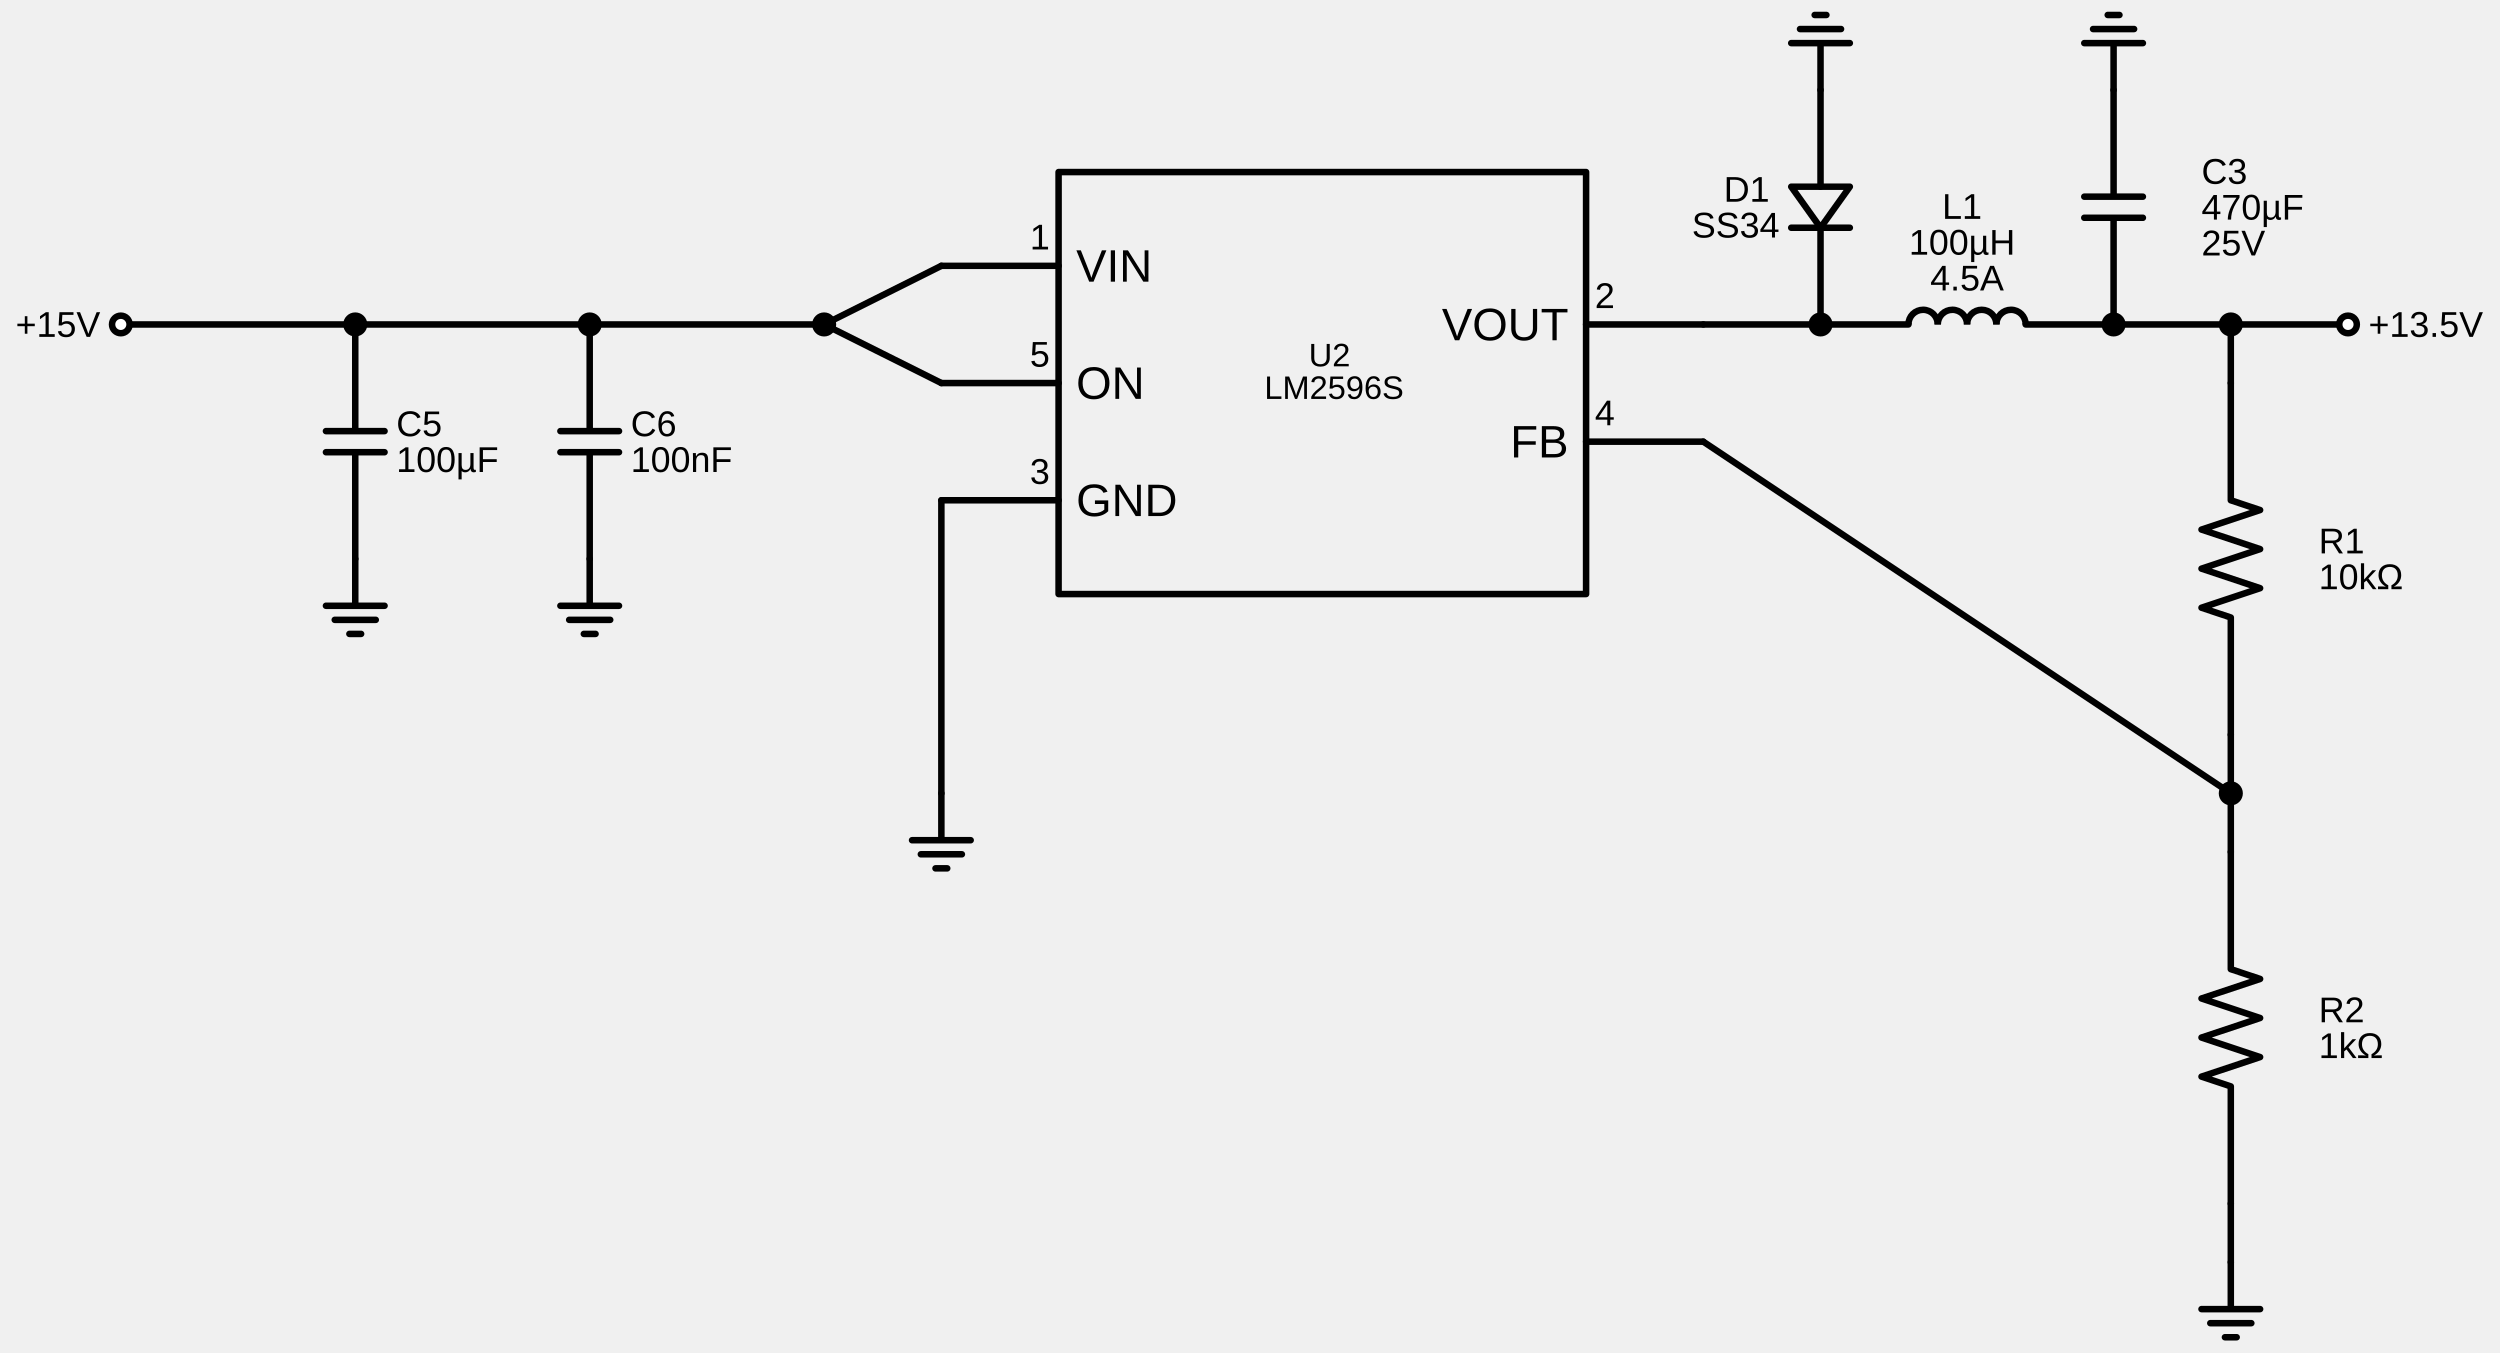
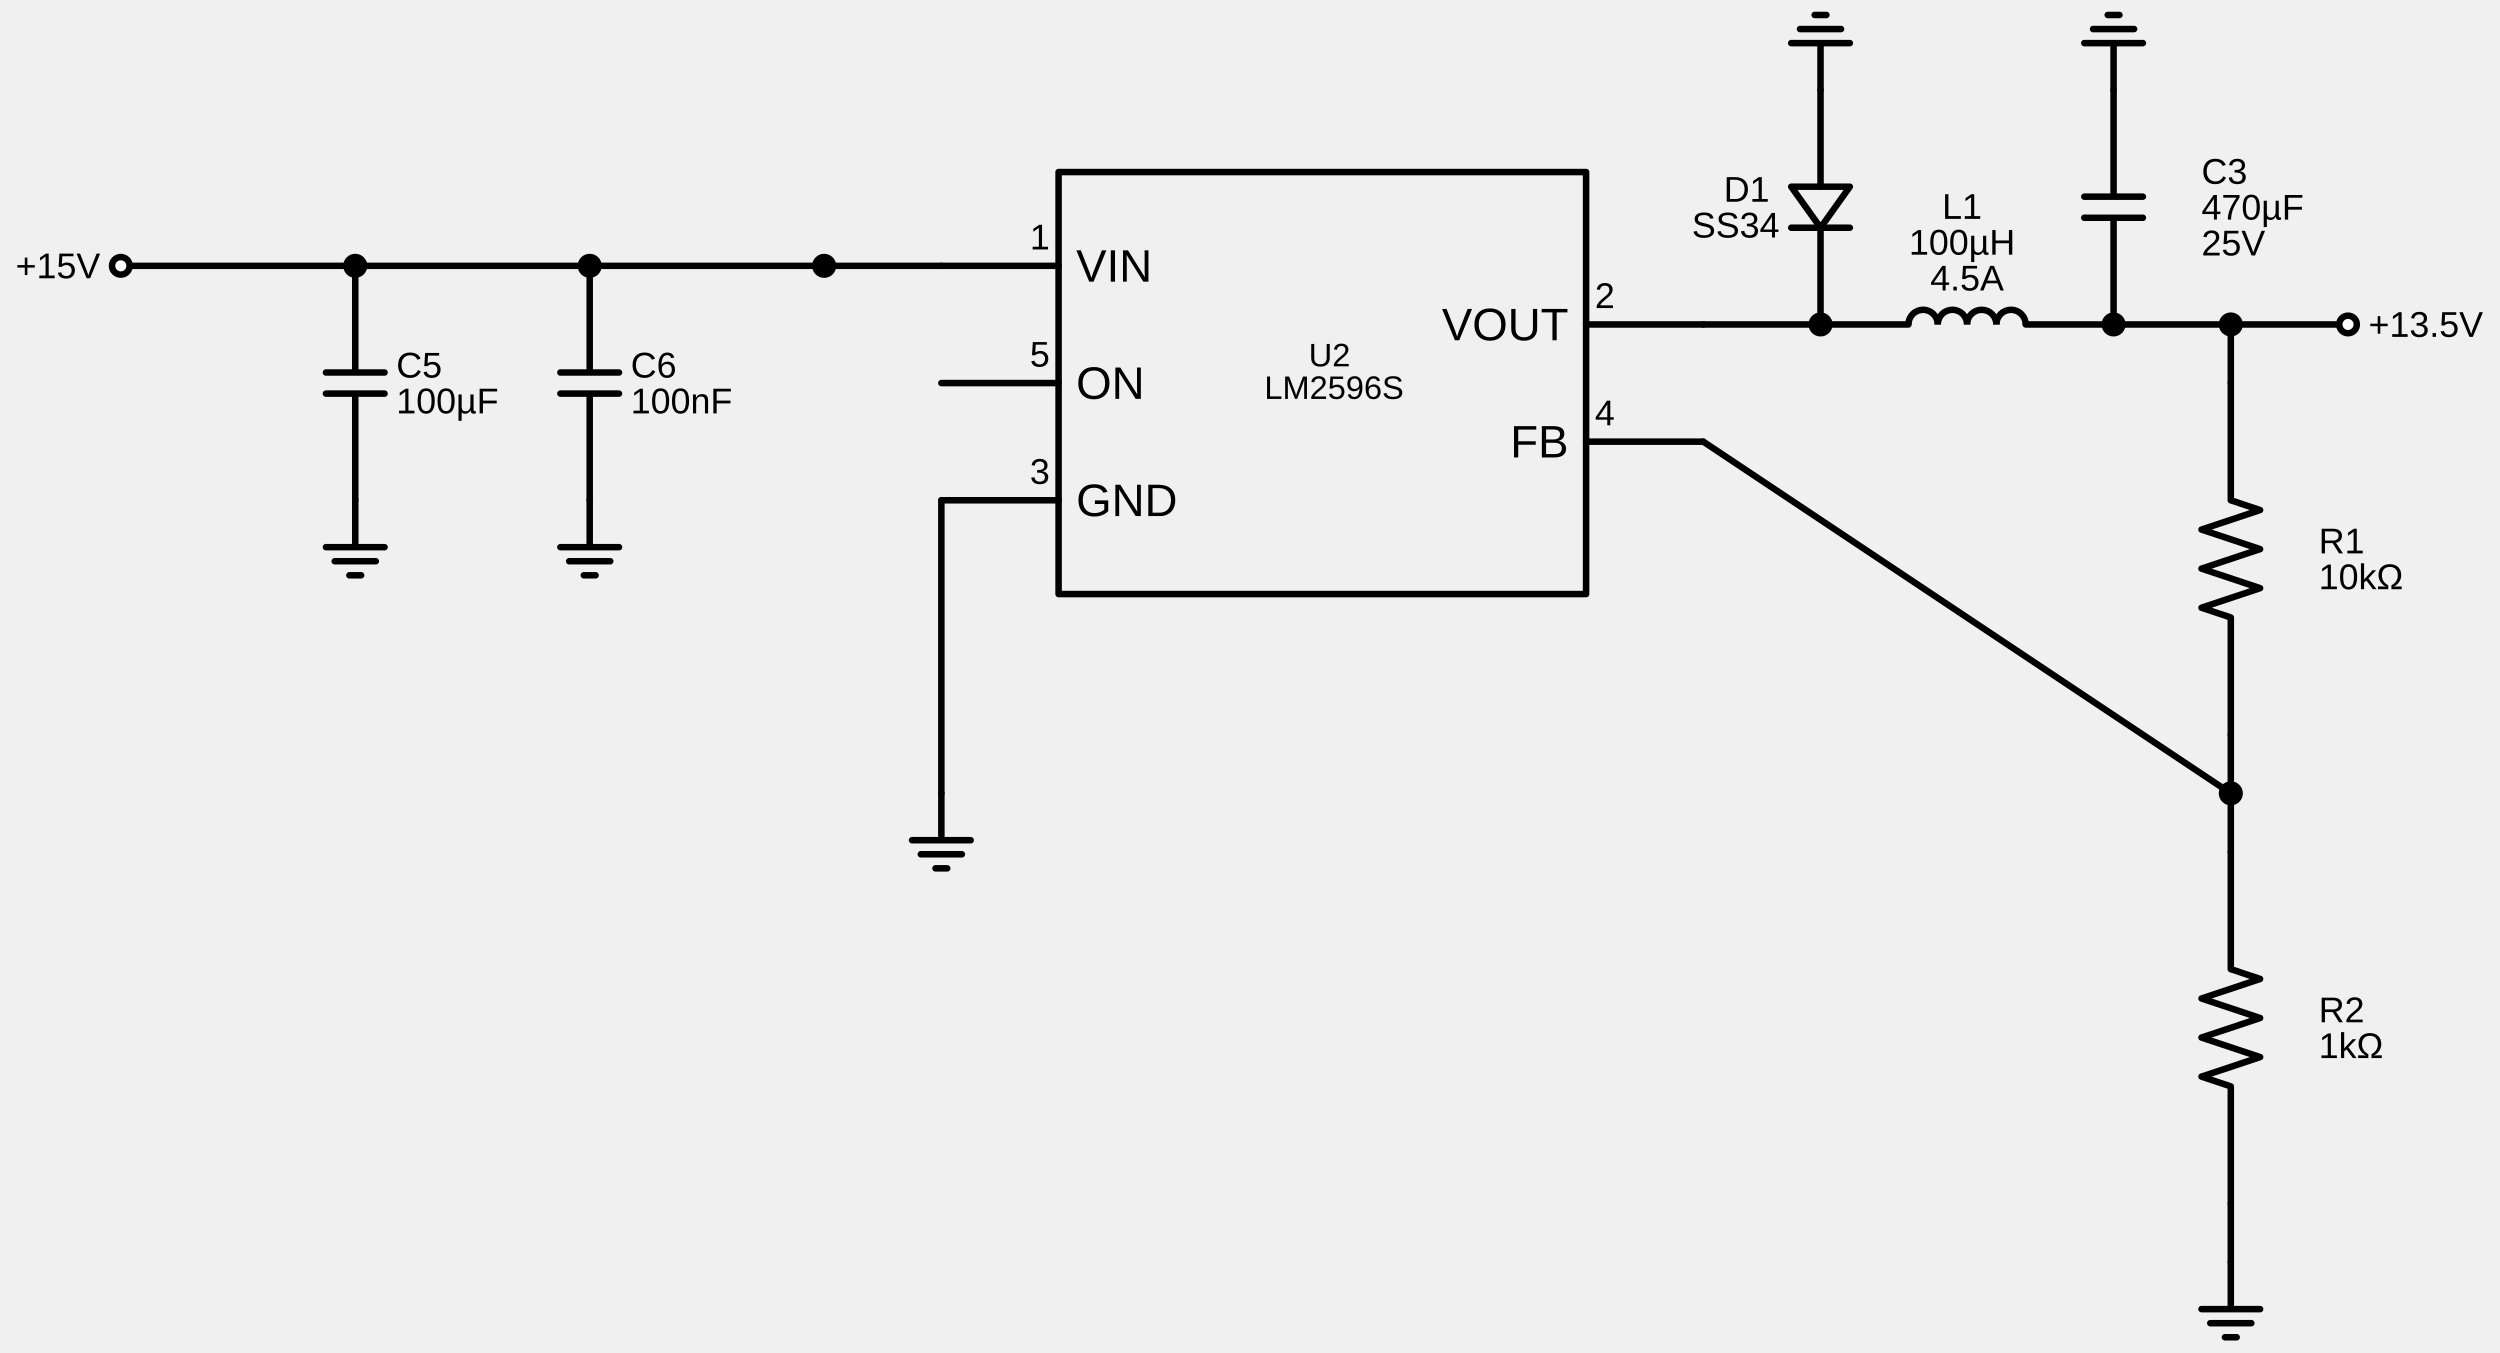
<svg xmlns="http://www.w3.org/2000/svg" xml:lang="en" height="415.28pt" width="767.774pt" viewBox="-325.102 -182.44 767.774 415.28">
  <path d="M 261.0 -82.8 a 4.5 4.5 0 1 1 9.0 0.0" style="stroke:black;fill:none;stroke-width:2.0;stroke-dasharray:-;" />
  <path d="M 270.0 -82.8 a 4.5 4.5 0 1 1 9.0 0.0" style="stroke:black;fill:none;stroke-width:2.0;stroke-dasharray:-;" />
  <path d="M 279.0 -82.8 a 4.5 4.5 0 1 1 9.0 0.0" style="stroke:black;fill:none;stroke-width:2.0;stroke-dasharray:-;" />
  <path d="M 288.0 -82.8 a 4.5 4.5 0 1 1 9.0 0.0" style="stroke:black;fill:none;stroke-width:2.0;stroke-dasharray:-;" />
  <polygon points="243.0,-125.1 234.0,-112.5 225.0,-125.1 " style="stroke:black;fill:none;stroke-width:2.0;stroke-dasharray:-;stroke-linecap:round;stroke-linejoin:round;" />
  <path d="M 0.0,-0.0 L 162.0,-0.0 L 162.0,-129.6 L 0.0,-129.6 L 0.0,-0.0" style="stroke:black;fill:none;stroke-width:2.0;stroke-dasharray:-;stroke-linecap:round;stroke-linejoin:round;" />
  <path d="M 0.0,-28.8 L -36.0,-28.8" style="stroke:black;fill:none;stroke-width:2.0;stroke-dasharray:-;stroke-linecap:round;stroke-linejoin:round;" />
  <path d="M 0.0,-64.8 L -36.0,-64.8" style="stroke:black;fill:none;stroke-width:2.0;stroke-dasharray:-;stroke-linecap:round;stroke-linejoin:round;" />
  <path d="M 0.0,-100.8 L -36.0,-100.8" style="stroke:black;fill:none;stroke-width:2.0;stroke-dasharray:-;stroke-linecap:round;stroke-linejoin:round;" />
  <path d="M 162.0,-46.8 L 198.0,-46.8" style="stroke:black;fill:none;stroke-width:2.0;stroke-dasharray:-;stroke-linecap:round;stroke-linejoin:round;" />
  <path d="M 162.0,-82.8 L 198.0,-82.8" style="stroke:black;fill:none;stroke-width:2.0;stroke-dasharray:-;stroke-linecap:round;stroke-linejoin:round;" />
  <path d="M -36.0,-28.8 L -36,16.2 L -36,61.2" style="stroke:black;fill:none;stroke-width:2.0;stroke-dasharray:-;stroke-linecap:round;stroke-linejoin:round;" />
  <path d="M -36,61.2 L -36,75.6 L -45,75.6 L -27,75.6 M -42.3,79.92 L -29.7,79.92 M -37.8,84.24 L -34.2,84.24" style="stroke:black;fill:none;stroke-width:2.0;stroke-dasharray:-;stroke-linecap:round;stroke-linejoin:round;" />
-   <path d="M -288.0,-82.8 L -252.0,-82.8 L -216.0,-82.8" style="stroke:black;fill:none;stroke-width:2.0;stroke-dasharray:-;stroke-linecap:round;stroke-linejoin:round;" />
-   <path d="M -216.0,-82.8 L -180.0,-82.8 L -144.0,-82.8" style="stroke:black;fill:none;stroke-width:2.0;stroke-dasharray:-;stroke-linecap:round;stroke-linejoin:round;" />
-   <path d="M -144.0,-82.8 L -108.0,-82.8 L -72.0,-82.8" style="stroke:black;fill:none;stroke-width:2.0;stroke-dasharray:-;stroke-linecap:round;stroke-linejoin:round;" />
-   <path d="M -72.0,-82.8 L -54.0,-91.8 L -36.0,-100.8" style="stroke:black;fill:none;stroke-width:2.0;stroke-dasharray:-;stroke-linecap:round;stroke-linejoin:round;" />
-   <path d="M -72.0,-82.8 L -54.0,-73.8 L -36.0,-64.8" style="stroke:black;fill:none;stroke-width:2.0;stroke-dasharray:-;stroke-linecap:round;stroke-linejoin:round;" />
-   <path d="M -144.0,-82.8 L -144.0,-50.04 M -135.0,-50.04 L -153.0,-50.04 M -135.0,-43.56 L -153.0,-43.56 M -144.0,-43.56 L -144.0,-10.8" style="stroke:black;fill:none;stroke-width:2.0;stroke-dasharray:-;stroke-linecap:round;stroke-linejoin:round;" />
-   <path d="M -144.0,-10.8 L -144.0,3.6 L -153.0,3.6 L -135.0,3.6 M -150.3,7.92 L -137.7,7.92 M -145.8,12.24 L -142.2,12.24" style="stroke:black;fill:none;stroke-width:2.0;stroke-dasharray:-;stroke-linecap:round;stroke-linejoin:round;" />
-   <path d="M -216.0,-82.8 L -216.0,-50.04 M -207.0,-50.04 L -225.0,-50.04 M -207.0,-43.56 L -225.0,-43.56 M -216.0,-43.56 L -216.0,-10.8" style="stroke:black;fill:none;stroke-width:2.0;stroke-dasharray:-;stroke-linecap:round;stroke-linejoin:round;" />
-   <path d="M -216.0,-10.8 L -216.0,3.6 L -225.0,3.6 L -207.0,3.6 M -222.3,7.92 L -209.7,7.92 M -217.8,12.24 L -214.2,12.24" style="stroke:black;fill:none;stroke-width:2.0;stroke-dasharray:-;stroke-linecap:round;stroke-linejoin:round;" />
+   <path d="M -288.0,-100.8 L -252.0,-100.8 L -216.0,-100.8" style="stroke:black;fill:none;stroke-width:2.0;stroke-dasharray:-;stroke-linecap:round;stroke-linejoin:round;" />
+   <path d="M -216.0,-100.8 L -180.0,-100.8 L -144.0,-100.8" style="stroke:black;fill:none;stroke-width:2.0;stroke-dasharray:-;stroke-linecap:round;stroke-linejoin:round;" />
+   <path d="M -144.0,-100.8 L -108.0,-100.8 L -72.0,-100.8" style="stroke:black;fill:none;stroke-width:2.0;stroke-dasharray:-;stroke-linecap:round;stroke-linejoin:round;" />
+   <path d="M -72.0,-100.8 L -54.0,-100.8 L -36.0,-100.8" style="stroke:black;fill:none;stroke-width:2.0;stroke-dasharray:-;stroke-linecap:round;stroke-linejoin:round;" />
+   <path d="M -144.0,-100.8 L -144.0,-68.04 M -135.0,-68.04 L -153.0,-68.04 M -135.0,-61.56 L -153.0,-61.56 M -144.0,-61.56 L -144.0,-28.8" style="stroke:black;fill:none;stroke-width:2.0;stroke-dasharray:-;stroke-linecap:round;stroke-linejoin:round;" />
+   <path d="M -144.0,-28.8 L -144.0,-14.4 L -153.0,-14.4 L -135.0,-14.4 M -150.3,-10.08 L -137.7,-10.08 M -145.8,-5.76 L -142.2,-5.76" style="stroke:black;fill:none;stroke-width:2.0;stroke-dasharray:-;stroke-linecap:round;stroke-linejoin:round;" />
+   <path d="M -216.0,-100.8 L -216.0,-68.04 M -207.0,-68.04 L -225.0,-68.04 M -207.0,-61.56 L -225.0,-61.56 M -216.0,-61.56 L -216.0,-28.8" style="stroke:black;fill:none;stroke-width:2.0;stroke-dasharray:-;stroke-linecap:round;stroke-linejoin:round;" />
+   <path d="M -216.0,-28.8 L -216.0,-14.4 L -225.0,-14.4 L -207.0,-14.4 M -222.3,-10.08 L -209.7,-10.08 M -217.8,-5.76 L -214.2,-5.76" style="stroke:black;fill:none;stroke-width:2.0;stroke-dasharray:-;stroke-linecap:round;stroke-linejoin:round;" />
  <path d="M 198.0,-82.8 L 216.0,-82.8 L 234.0,-82.8" style="stroke:black;fill:none;stroke-width:2.0;stroke-dasharray:-;stroke-linecap:round;stroke-linejoin:round;" />
  <path d="M 234.0,-82.8 L 261.0,-82.8 M 297.0,-82.8 L 324.0,-82.8" style="stroke:black;fill:none;stroke-width:2.0;stroke-dasharray:-;stroke-linecap:round;stroke-linejoin:round;" />
  <path d="M 324.0,-82.8 L 342.0,-82.8 L 360.0,-82.8" style="stroke:black;fill:none;stroke-width:2.0;stroke-dasharray:-;stroke-linecap:round;stroke-linejoin:round;" />
  <path d="M 360.0,-82.8 L 378.0,-82.8 L 396.0,-82.8" style="stroke:black;fill:none;stroke-width:2.0;stroke-dasharray:-;stroke-linecap:round;stroke-linejoin:round;" />
  <path d="M 360.0,-82.8 L 360.0,-73.8 L 360.0,-64.8" style="stroke:black;fill:none;stroke-width:2.0;stroke-dasharray:-;stroke-linecap:round;stroke-linejoin:round;" />
  <path d="M 360.0,-64.8 L 360.0,-28.8 L 369.0,-25.8 L 351.0,-19.8 L 369.0,-13.8 L 351.0,-7.8 L 369.0,-1.8 L 351.0,4.2 L 360.0,7.2 L 360.0,43.2" style="stroke:black;fill:none;stroke-width:2.0;stroke-dasharray:-;stroke-linecap:round;stroke-linejoin:round;" />
  <path d="M 360.0,43.2 L 360.0,52.2 L 360.0,61.2" style="stroke:black;fill:none;stroke-width:2.0;stroke-dasharray:-;stroke-linecap:round;stroke-linejoin:round;" />
  <path d="M 360.0,61.2 L 360.0,70.2 L 360.0,79.2" style="stroke:black;fill:none;stroke-width:2.0;stroke-dasharray:-;stroke-linecap:round;stroke-linejoin:round;" />
  <path d="M 360.0,79.2 L 360.0,115.2 L 369.0,118.2 L 351.0,124.2 L 369.0,130.2 L 351.0,136.2 L 369.0,142.2 L 351.0,148.2 L 360.0,151.2 L 360.0,187.2" style="stroke:black;fill:none;stroke-width:2.0;stroke-dasharray:-;stroke-linecap:round;stroke-linejoin:round;" />
  <path d="M 360.0,187.2 L 360.0,196.2 L 360.0,205.2" style="stroke:black;fill:none;stroke-width:2.0;stroke-dasharray:-;stroke-linecap:round;stroke-linejoin:round;" />
  <path d="M 360.0,205.2 L 360.0,219.6 L 351.0,219.6 L 369.0,219.6 M 353.7,223.92 L 366.3,223.92 M 358.2,228.24 L 361.8,228.24" style="stroke:black;fill:none;stroke-width:2.0;stroke-dasharray:-;stroke-linecap:round;stroke-linejoin:round;" />
  <path d="M 360.0,61.2 L 279.0,7.2 L 198,-46.8" style="stroke:black;fill:none;stroke-width:2.0;stroke-dasharray:-;stroke-linecap:round;stroke-linejoin:round;" />
  <path d="M 324.0,-82.8 L 324.0,-115.56 M 315.0,-115.56 L 333.0,-115.56 M 315.0,-122.04 L 333.0,-122.04 M 324.0,-122.04 L 324.0,-154.8" style="stroke:black;fill:none;stroke-width:2.0;stroke-dasharray:-;stroke-linecap:round;stroke-linejoin:round;" />
  <path d="M 324.0,-154.8 L 324.0,-169.2 L 315.0,-169.2 L 333.0,-169.2 M 317.7,-173.52 L 330.3,-173.52 M 322.2,-177.84 L 325.8,-177.84" style="stroke:black;fill:none;stroke-width:2.0;stroke-dasharray:-;stroke-linecap:round;stroke-linejoin:round;" />
  <path d="M 234.0,-82.8 L 234.0,-112.5 M 243.0,-112.5 L 225.0,-112.5 M 234.0,-125.1 L 234.0,-154.8" style="stroke:black;fill:none;stroke-width:2.0;stroke-dasharray:-;stroke-linecap:round;stroke-linejoin:round;" />
  <path d="M 234.0,-154.8 L 234.0,-169.2 L 225.0,-169.2 L 243.0,-169.2 M 227.7,-173.52 L 240.3,-173.52 M 232.2,-177.84 L 235.8,-177.84" style="stroke:black;fill:none;stroke-width:2.0;stroke-dasharray:-;stroke-linecap:round;stroke-linejoin:round;" />
  <text x="-2.7" y="-42.5" dominant-baseline="ideographic" fill="black" font-size="11" font-family="Arial" text-anchor="end">
    <tspan x="-2.7" dy="11">3</tspan>
  </text>
  <text x="5.4" y="-42.8" dominant-baseline="central" fill="black" font-size="14" font-family="Arial" text-anchor="start">
    <tspan x="5.4" dy="14">GND</tspan>
  </text>
  <text x="-2.7" y="-78.5" dominant-baseline="ideographic" fill="black" font-size="11" font-family="Arial" text-anchor="end">
    <tspan x="-2.7" dy="11">5</tspan>
  </text>
  <text x="5.4" y="-78.8" dominant-baseline="central" fill="black" font-size="14" font-family="Arial" text-anchor="start">
    <tspan x="5.4" dy="14">ON</tspan>
  </text>
  <text x="-2.7" y="-114.5" dominant-baseline="ideographic" fill="black" font-size="11" font-family="Arial" text-anchor="end">
    <tspan x="-2.7" dy="11">1</tspan>
  </text>
  <text x="5.4" y="-114.8" dominant-baseline="central" fill="black" font-size="14" font-family="Arial" text-anchor="start">
    <tspan x="5.4" dy="14">VIN</tspan>
  </text>
  <text x="164.7" y="-60.5" dominant-baseline="ideographic" fill="black" font-size="11" font-family="Arial" text-anchor="start">
    <tspan x="164.7" dy="11">4</tspan>
  </text>
  <text x="156.6" y="-60.8" dominant-baseline="central" fill="black" font-size="14" font-family="Arial" text-anchor="end">
    <tspan x="156.6" dy="14">FB</tspan>
  </text>
  <text x="164.7" y="-96.5" dominant-baseline="ideographic" fill="black" font-size="11" font-family="Arial" text-anchor="start">
    <tspan x="164.7" dy="11">2</tspan>
  </text>
  <text x="156.6" y="-96.8" dominant-baseline="central" fill="black" font-size="14" font-family="Arial" text-anchor="end">
    <tspan x="156.6" dy="14">VOUT</tspan>
  </text>
  <text x="84.6" y="-83.4" dominant-baseline="central" fill="black" font-size="10" font-family="Arial" text-anchor="middle">
    <tspan x="84.6" dy="10">U2</tspan>
    <tspan x="84.6" dy="10">LM2596S</tspan>
  </text>
-   <text x="-131.4" y="-63.3" dominant-baseline="central" fill="black" font-size="11" font-family="Arial" text-anchor="start">
+   <text x="-131.4" y="-81.3" dominant-baseline="central" fill="black" font-size="11" font-family="Arial" text-anchor="start">
    <tspan x="-131.4" dy="11">C6</tspan>
    <tspan x="-131.4" dy="11">100nF</tspan>
  </text>
-   <text x="-203.4" y="-63.3" dominant-baseline="central" fill="black" font-size="11" font-family="Arial" text-anchor="start">
+   <text x="-203.4" y="-81.3" dominant-baseline="central" fill="black" font-size="11" font-family="Arial" text-anchor="start">
    <tspan x="-203.4" dy="11">C5</tspan>
    <tspan x="-203.4" dy="11">100µF</tspan>
  </text>
  <text x="279.0" y="-123.9" dominant-baseline="ideographic" fill="black" font-size="11" font-family="Arial" text-anchor="middle">
    <tspan x="279.0" dy="11">L1</tspan>
    <tspan x="279.0" dy="11">100µH</tspan>
    <tspan x="279.0" dy="11">4.5A</tspan>
  </text>
  <text x="387.0" y="-27.3" dominant-baseline="central" fill="black" font-size="11" font-family="Arial" text-anchor="start">
    <tspan x="387.0" dy="11">R1</tspan>
    <tspan x="387.0" dy="11">10kΩ</tspan>
  </text>
  <text x="387.0" y="116.7" dominant-baseline="central" fill="black" font-size="11" font-family="Arial" text-anchor="start">
    <tspan x="387.0" dy="11">R2</tspan>
    <tspan x="387.0" dy="11">1kΩ</tspan>
  </text>
  <text x="351.0" y="-140.8" dominant-baseline="central" fill="black" font-size="11" font-family="Arial" text-anchor="start">
    <tspan x="351.0" dy="11">C3</tspan>
    <tspan x="351.0" dy="11">470µF</tspan>
    <tspan x="351.0" dy="11">25V</tspan>
  </text>
  <text x="221.4" y="-135.3" dominant-baseline="central" fill="black" font-size="11" font-family="Arial" text-anchor="end">
    <tspan x="221.4" dy="11">D1</tspan>
    <tspan x="221.4" dy="11">SS34</tspan>
  </text>
-   <circle cx="-288.0" cy="-82.8" r="2.7" style="stroke:black;fill:white;stroke-width:2.0;stroke-dasharray:-;" />
-   <text x="-294.3" y="-93.8" dominant-baseline="central" fill="black" font-size="11" font-family="Arial" text-anchor="end">
+   <circle cx="-288.0" cy="-100.8" r="2.7" style="stroke:black;fill:white;stroke-width:2.0;stroke-dasharray:-;" />
+   <text x="-294.3" y="-111.8" dominant-baseline="central" fill="black" font-size="11" font-family="Arial" text-anchor="end">
    <tspan x="-294.3" dy="11">+15V</tspan>
  </text>
-   <circle cx="-216.0" cy="-82.8" r="2.7" style="stroke:black;fill:black;stroke-width:2.0;stroke-dasharray:-;" />
-   <circle cx="-144.0" cy="-82.8" r="2.7" style="stroke:black;fill:black;stroke-width:2.0;stroke-dasharray:-;" />
-   <circle cx="-72.0" cy="-82.8" r="2.7" style="stroke:black;fill:black;stroke-width:2.0;stroke-dasharray:-;" />
+   <circle cx="-216.0" cy="-100.8" r="2.7" style="stroke:black;fill:black;stroke-width:2.0;stroke-dasharray:-;" />
+   <circle cx="-144.0" cy="-100.8" r="2.7" style="stroke:black;fill:black;stroke-width:2.0;stroke-dasharray:-;" />
+   <circle cx="-72.0" cy="-100.8" r="2.7" style="stroke:black;fill:black;stroke-width:2.0;stroke-dasharray:-;" />
  <circle cx="234.0" cy="-82.8" r="2.7" style="stroke:black;fill:black;stroke-width:2.0;stroke-dasharray:-;" />
  <circle cx="324.0" cy="-82.8" r="2.7" style="stroke:black;fill:black;stroke-width:2.0;stroke-dasharray:-;" />
  <circle cx="360.0" cy="-82.8" r="2.7" style="stroke:black;fill:black;stroke-width:2.0;stroke-dasharray:-;" />
  <circle cx="396.0" cy="-82.8" r="2.7" style="stroke:black;fill:white;stroke-width:2.0;stroke-dasharray:-;" />
  <text x="402.3" y="-93.8" dominant-baseline="central" fill="black" font-size="11" font-family="Arial" text-anchor="start">
    <tspan x="402.3" dy="11">+13.5V</tspan>
  </text>
  <circle cx="360.0" cy="61.2" r="2.7" style="stroke:black;fill:black;stroke-width:2.0;stroke-dasharray:-;" />
</svg>
